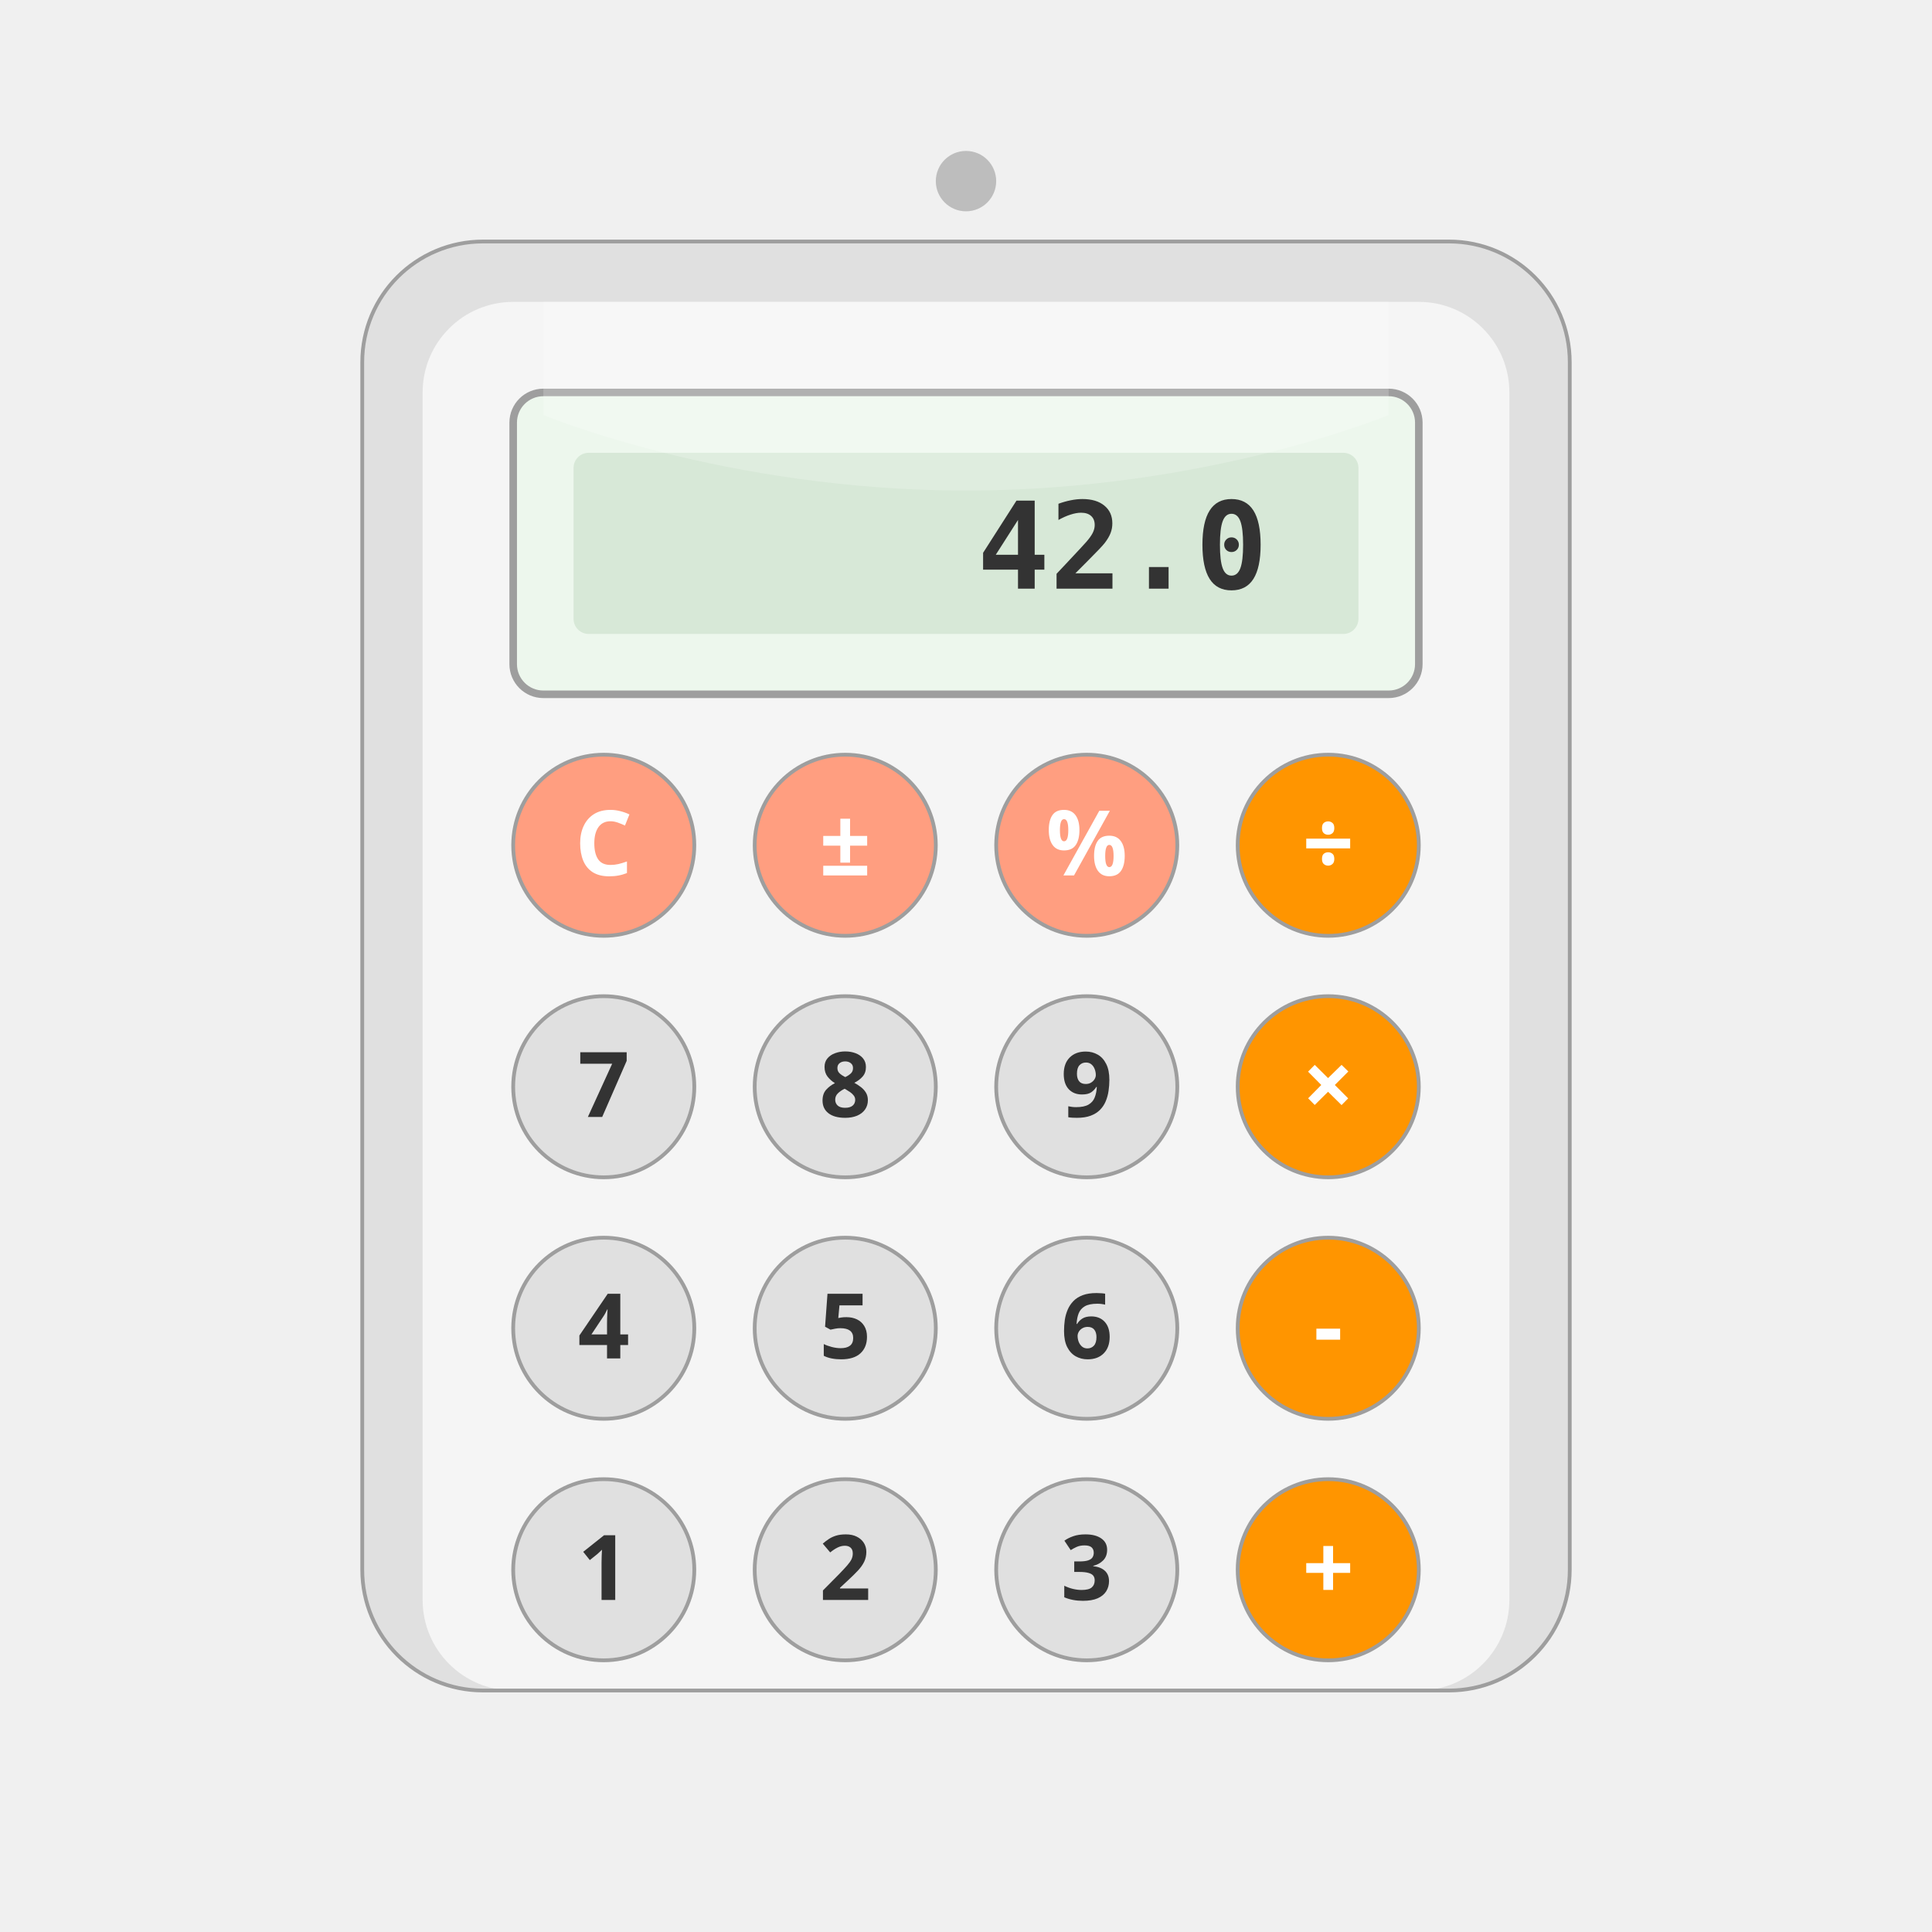
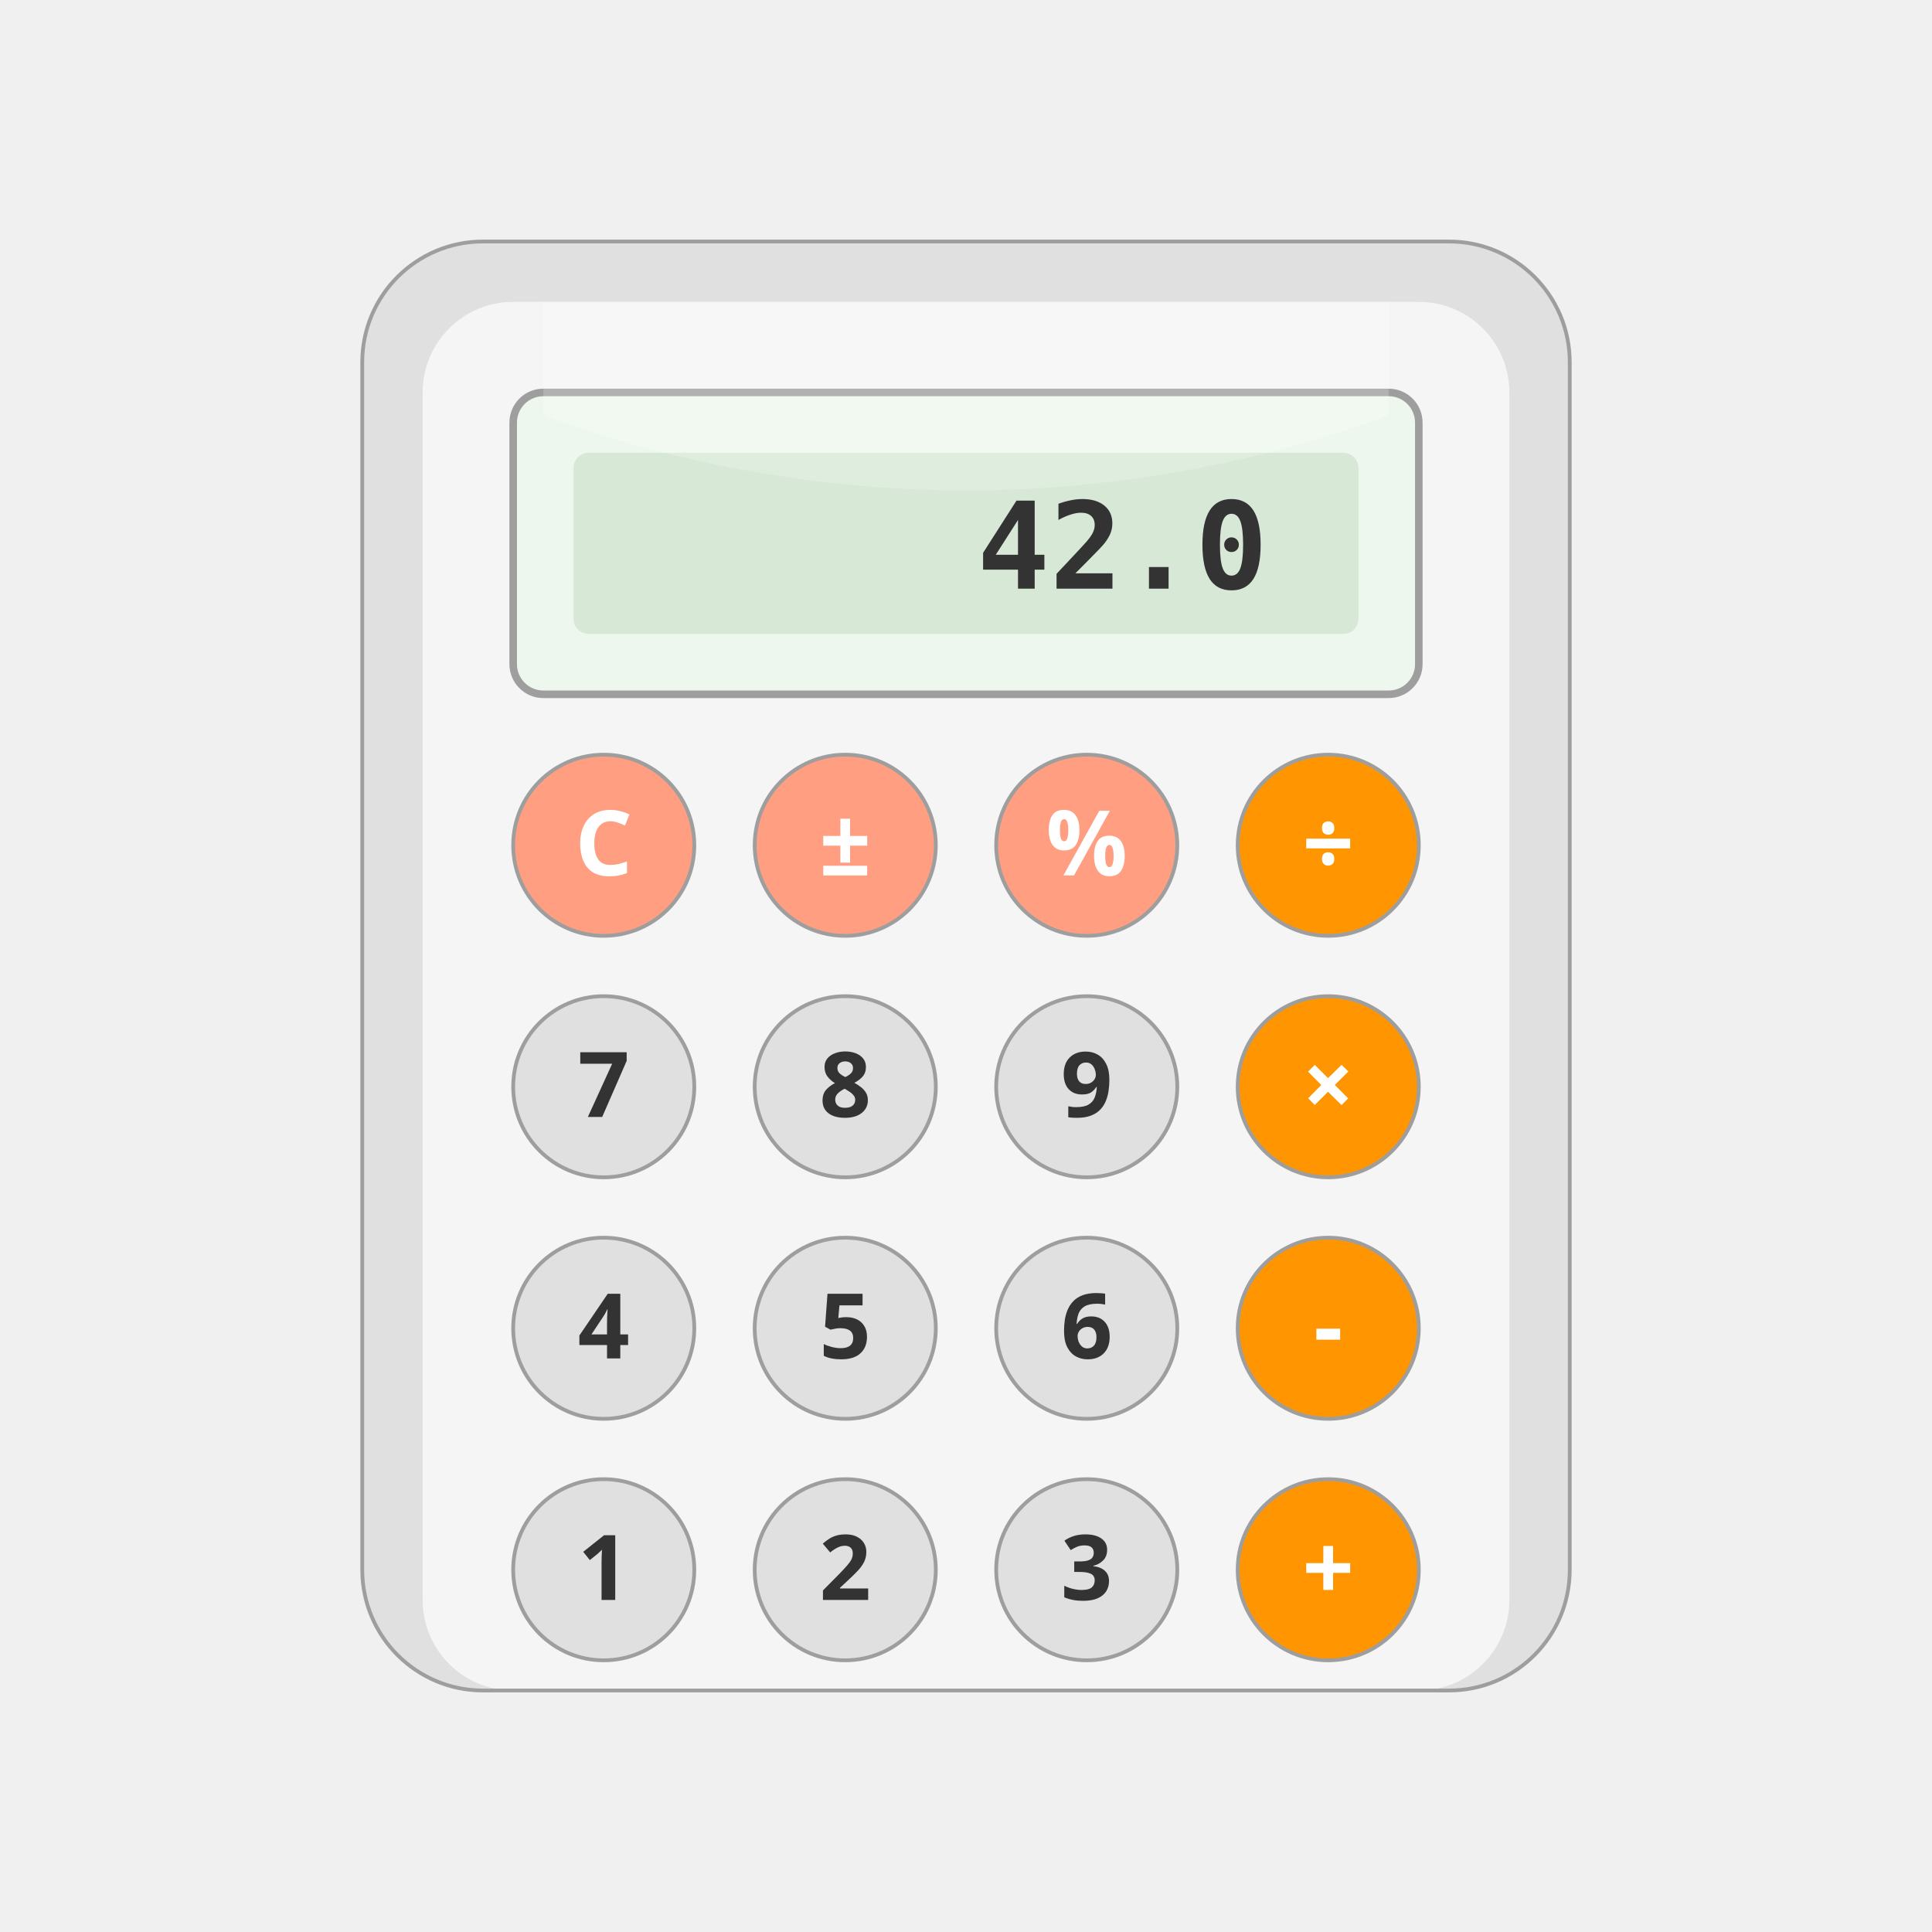
<svg xmlns="http://www.w3.org/2000/svg" viewBox="0 0 512 512">
  <rect x="96" y="64" width="320" height="384" rx="32" ry="32" fill="#e0e0e0" />
  <rect x="112" y="80" width="288" height="368" rx="24" ry="24" fill="#f5f5f5" />
  <rect x="136" y="104" width="240" height="80" rx="8" ry="8" fill="#edf7ed" stroke="#9e9e9e" stroke-width="2" />
  <rect x="152" y="120" width="208" height="48" rx="4" ry="4" fill="#d7e8d7" />
  <text x="336" y="156" font-family="monospace" font-size="32" font-weight="bold" text-anchor="end" fill="#333333">42.0</text>
  <rect x="136" y="200" width="48" height="48" rx="24" ry="24" fill="#FF9E80" stroke="#9e9e9e" stroke-width="1" />
  <text x="160" y="232" font-family="sans-serif" font-size="24" font-weight="bold" text-anchor="middle" fill="#ffffff">C</text>
  <rect x="200" y="200" width="48" height="48" rx="24" ry="24" fill="#FF9E80" stroke="#9e9e9e" stroke-width="1" />
  <text x="224" y="232" font-family="sans-serif" font-size="24" font-weight="bold" text-anchor="middle" fill="#ffffff">±</text>
  <rect x="264" y="200" width="48" height="48" rx="24" ry="24" fill="#FF9E80" stroke="#9e9e9e" stroke-width="1" />
  <text x="288" y="232" font-family="sans-serif" font-size="24" font-weight="bold" text-anchor="middle" fill="#ffffff">%</text>
  <rect x="328" y="200" width="48" height="48" rx="24" ry="24" fill="#FF9500" stroke="#9e9e9e" stroke-width="1" />
  <text x="352" y="232" font-family="sans-serif" font-size="24" font-weight="bold" text-anchor="middle" fill="#ffffff">÷</text>
  <rect x="136" y="264" width="48" height="48" rx="24" ry="24" fill="#E0E0E0" stroke="#9e9e9e" stroke-width="1" />
  <text x="160" y="296" font-family="sans-serif" font-size="24" font-weight="bold" text-anchor="middle" fill="#333333">7</text>
  <rect x="200" y="264" width="48" height="48" rx="24" ry="24" fill="#E0E0E0" stroke="#9e9e9e" stroke-width="1" />
  <text x="224" y="296" font-family="sans-serif" font-size="24" font-weight="bold" text-anchor="middle" fill="#333333">8</text>
  <rect x="264" y="264" width="48" height="48" rx="24" ry="24" fill="#E0E0E0" stroke="#9e9e9e" stroke-width="1" />
  <text x="288" y="296" font-family="sans-serif" font-size="24" font-weight="bold" text-anchor="middle" fill="#333333">9</text>
  <rect x="328" y="264" width="48" height="48" rx="24" ry="24" fill="#FF9500" stroke="#9e9e9e" stroke-width="1" />
  <text x="352" y="296" font-family="sans-serif" font-size="24" font-weight="bold" text-anchor="middle" fill="#ffffff">×</text>
  <rect x="136" y="328" width="48" height="48" rx="24" ry="24" fill="#E0E0E0" stroke="#9e9e9e" stroke-width="1" />
  <text x="160" y="360" font-family="sans-serif" font-size="24" font-weight="bold" text-anchor="middle" fill="#333333">4</text>
  <rect x="200" y="328" width="48" height="48" rx="24" ry="24" fill="#E0E0E0" stroke="#9e9e9e" stroke-width="1" />
  <text x="224" y="360" font-family="sans-serif" font-size="24" font-weight="bold" text-anchor="middle" fill="#333333">5</text>
  <rect x="264" y="328" width="48" height="48" rx="24" ry="24" fill="#E0E0E0" stroke="#9e9e9e" stroke-width="1" />
  <text x="288" y="360" font-family="sans-serif" font-size="24" font-weight="bold" text-anchor="middle" fill="#333333">6</text>
  <rect x="328" y="328" width="48" height="48" rx="24" ry="24" fill="#FF9500" stroke="#9e9e9e" stroke-width="1" />
  <text x="352" y="360" font-family="sans-serif" font-size="24" font-weight="bold" text-anchor="middle" fill="#ffffff">-</text>
  <rect x="136" y="392" width="48" height="48" rx="24" ry="24" fill="#E0E0E0" stroke="#9e9e9e" stroke-width="1" />
  <text x="160" y="424" font-family="sans-serif" font-size="24" font-weight="bold" text-anchor="middle" fill="#333333">1</text>
  <rect x="200" y="392" width="48" height="48" rx="24" ry="24" fill="#E0E0E0" stroke="#9e9e9e" stroke-width="1" />
  <text x="224" y="424" font-family="sans-serif" font-size="24" font-weight="bold" text-anchor="middle" fill="#333333">2</text>
  <rect x="264" y="392" width="48" height="48" rx="24" ry="24" fill="#E0E0E0" stroke="#9e9e9e" stroke-width="1" />
  <text x="288" y="424" font-family="sans-serif" font-size="24" font-weight="bold" text-anchor="middle" fill="#333333">3</text>
  <rect x="328" y="392" width="48" height="48" rx="24" ry="24" fill="#FF9500" stroke="#9e9e9e" stroke-width="1" />
  <text x="352" y="424" font-family="sans-serif" font-size="24" font-weight="bold" text-anchor="middle" fill="#ffffff">+</text>
-   <circle cx="256" cy="48" r="8" fill="#bdbdbd" />
  <path d="M144 80 L368 80 L368 110 C368 110 320 130 256 130 C192 130 144 110 144 110 Z" fill="#ffffff" fill-opacity="0.2" />
  <rect x="96" y="64" width="320" height="384" rx="32" ry="32" fill="none" stroke="#9e9e9e" stroke-width="1" />
</svg>
